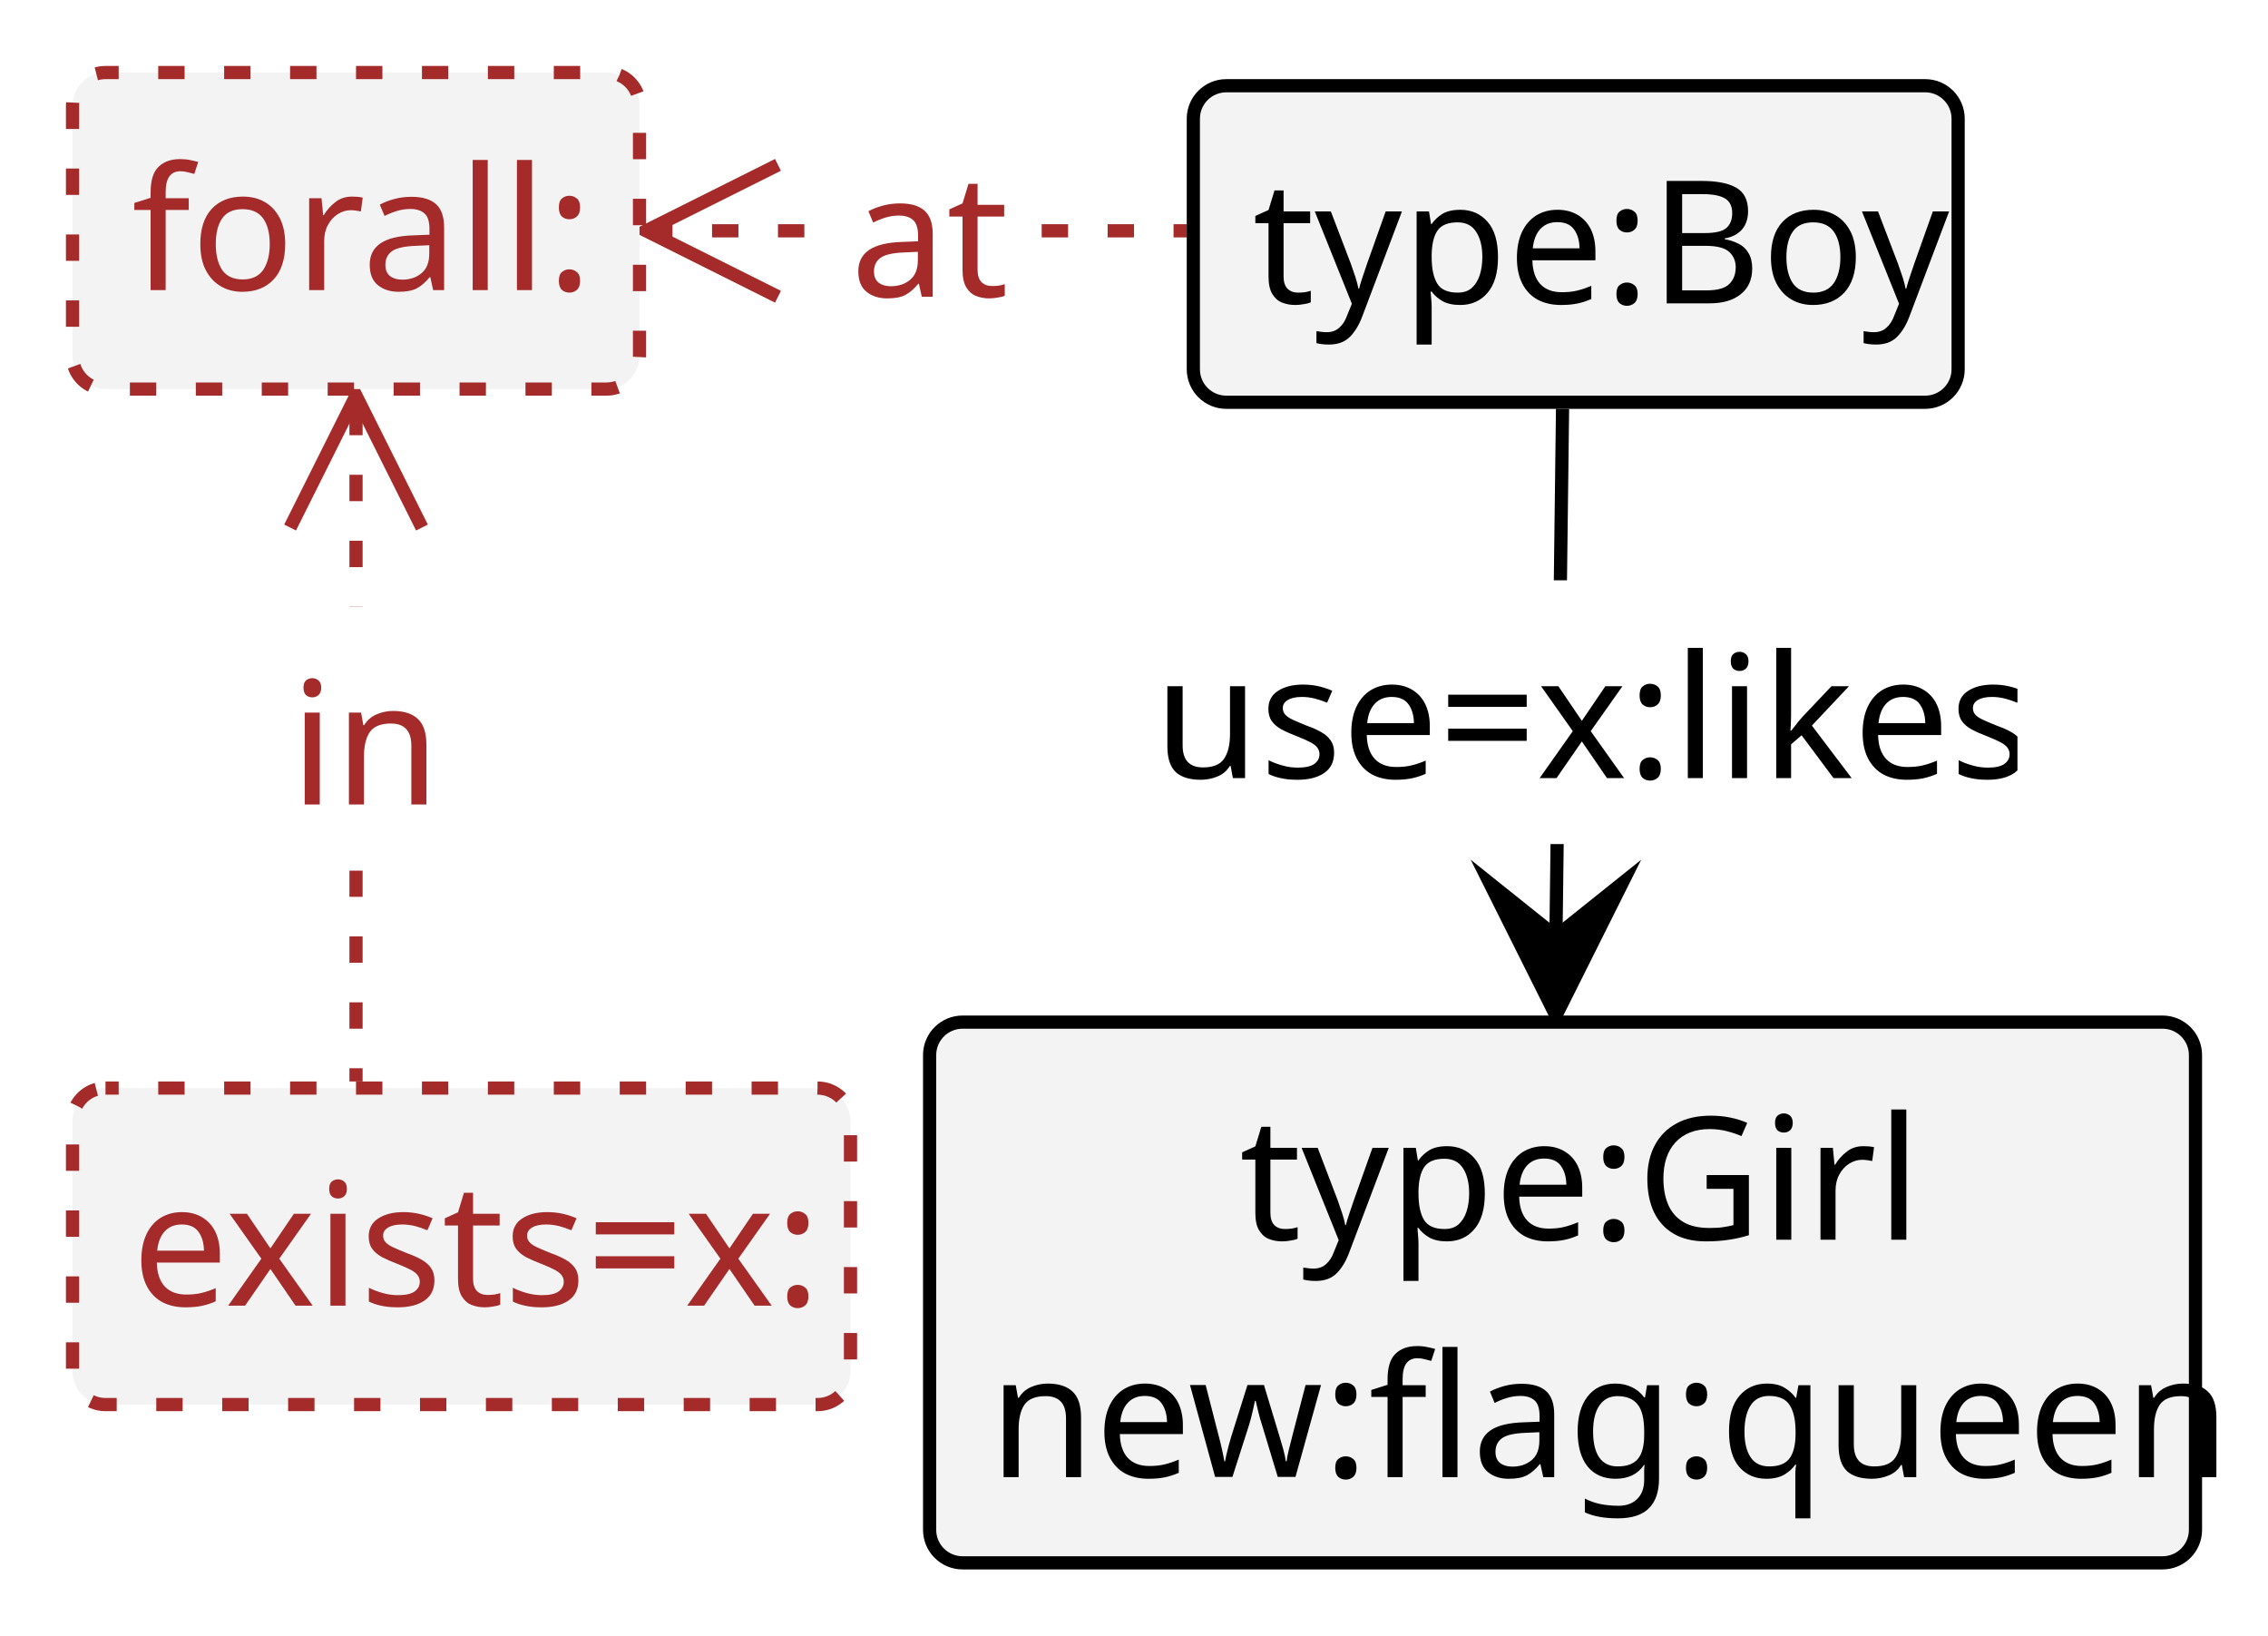
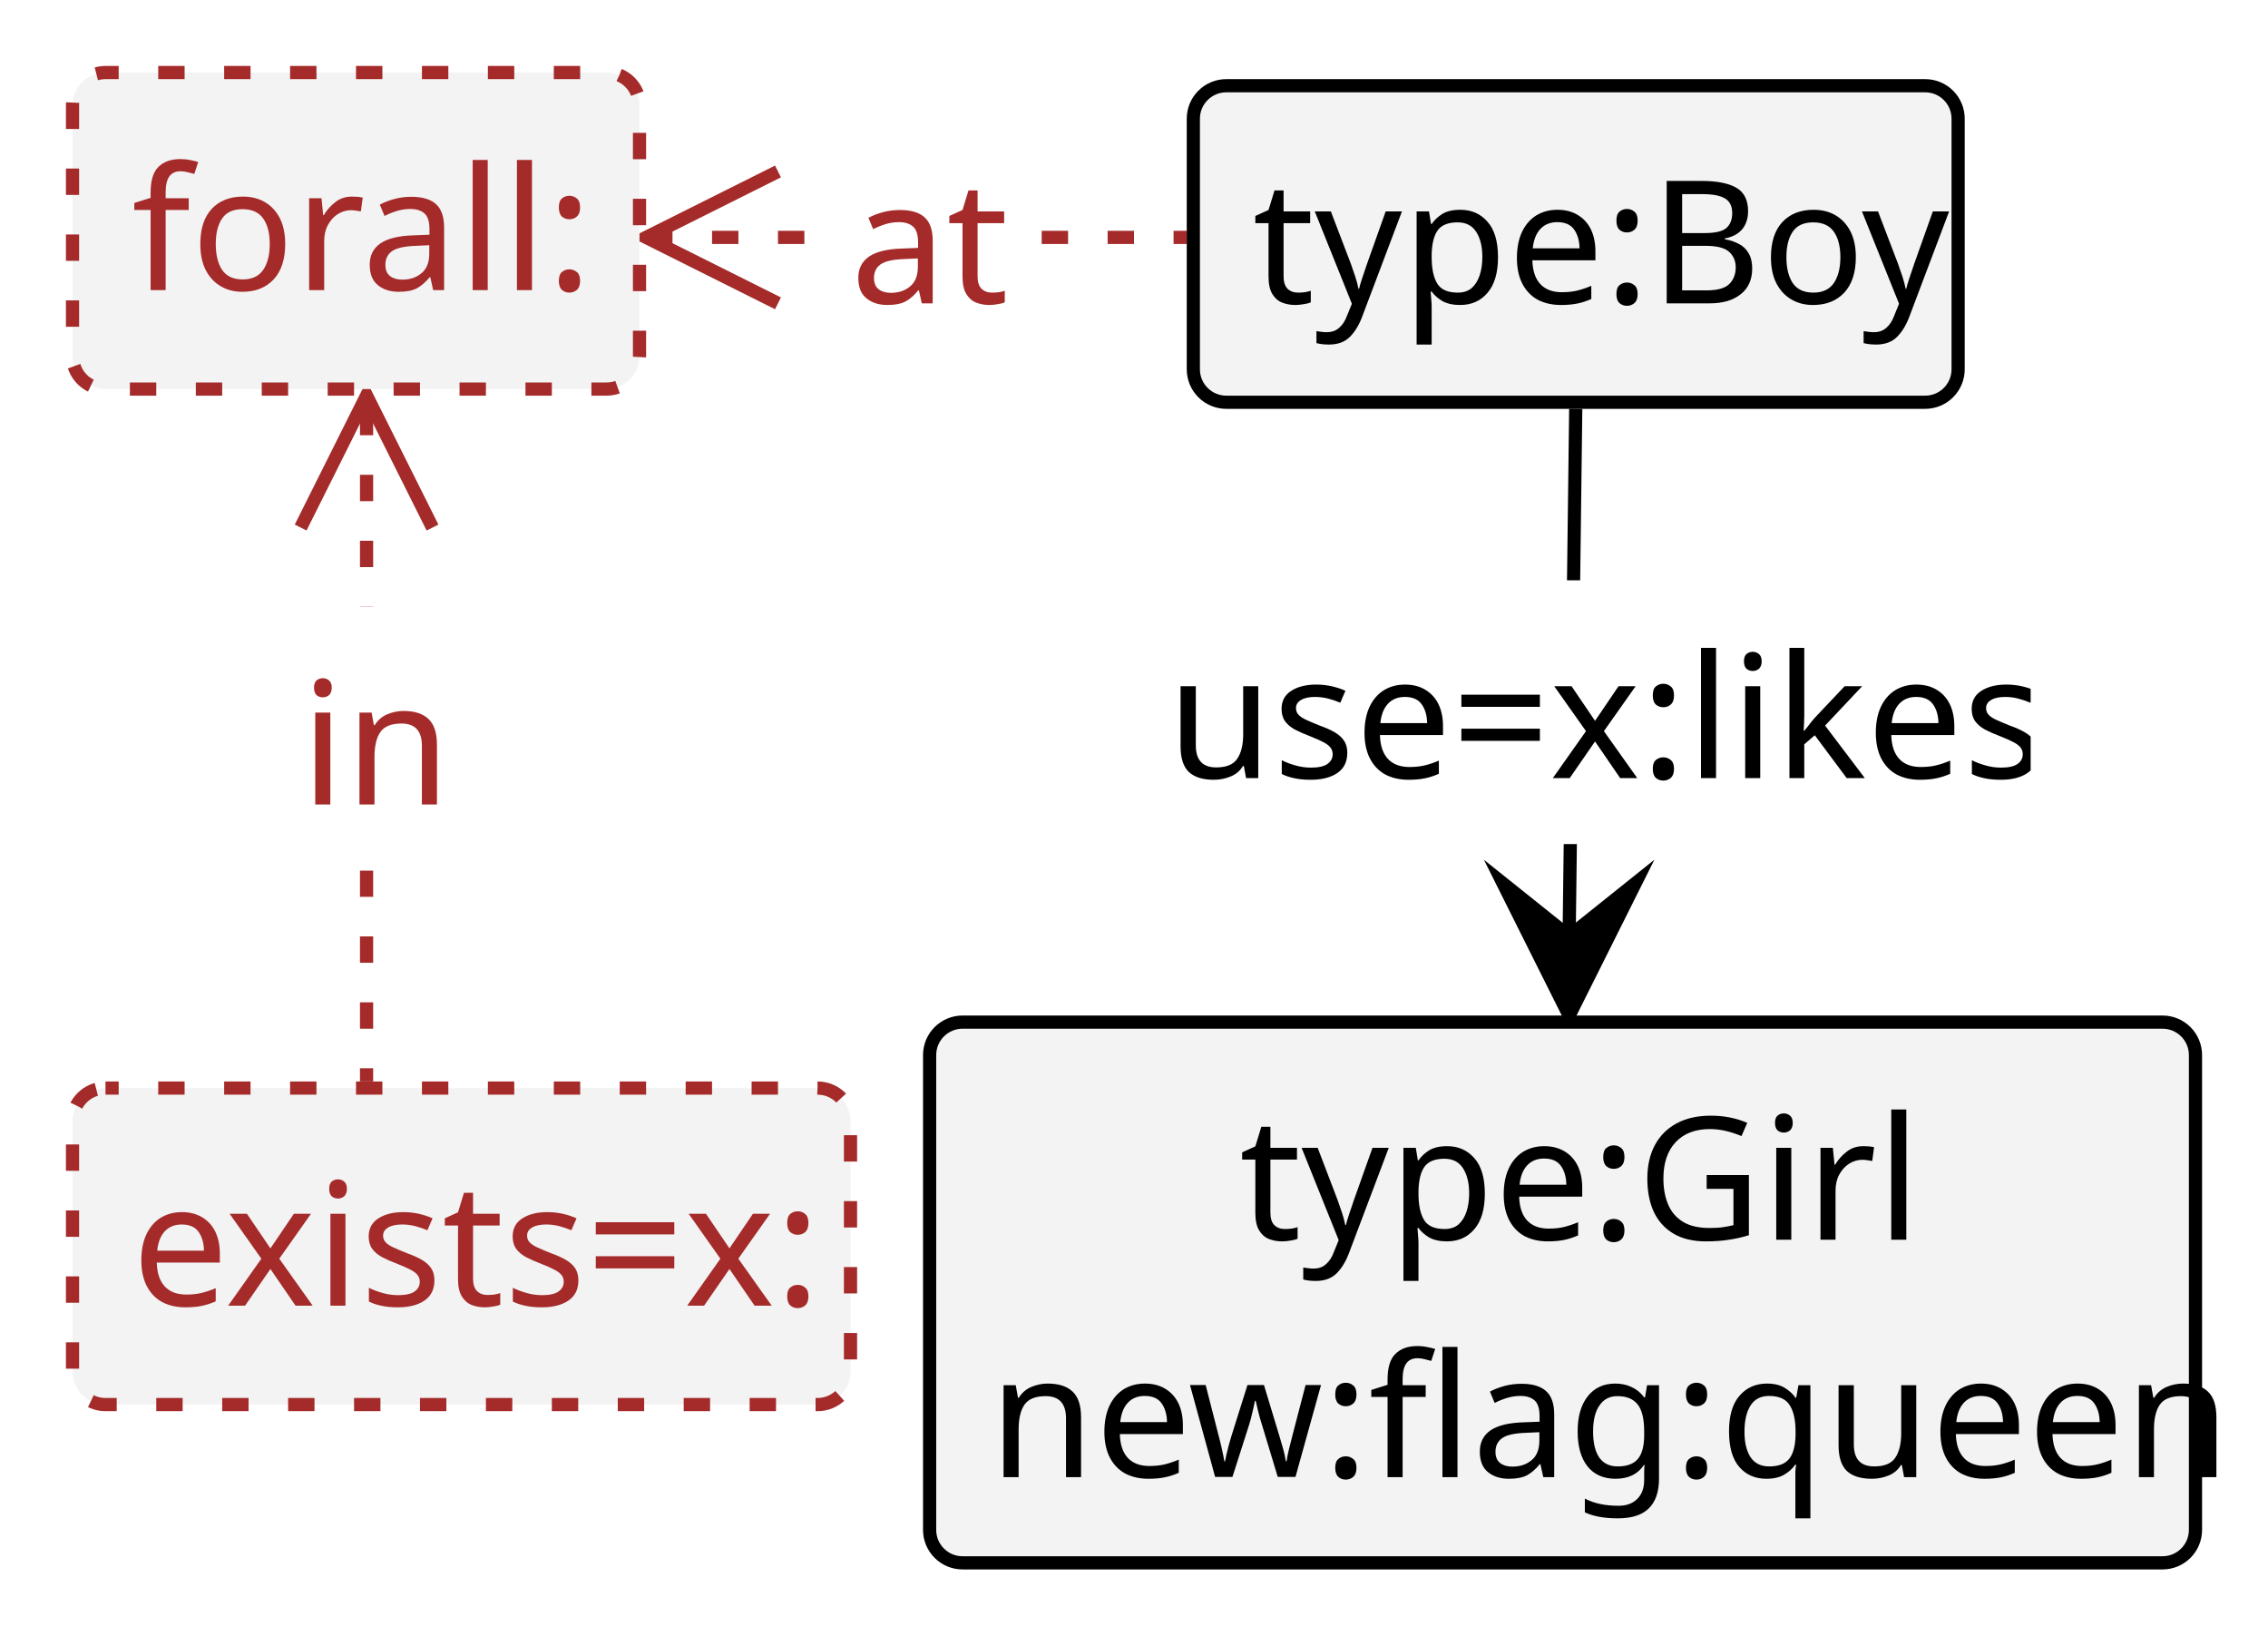
<svg xmlns="http://www.w3.org/2000/svg" fill-opacity="1" color-rendering="auto" color-interpolation="auto" text-rendering="auto" stroke="black" stroke-linecap="square" width="172" stroke-miterlimit="10" shape-rendering="auto" stroke-opacity="1" fill="black" stroke-dasharray="none" font-weight="normal" stroke-width="1" height="124" font-family="'Dialog'" font-style="normal" stroke-linejoin="miter" font-size="12px" stroke-dashoffset="0" image-rendering="auto">
  <defs id="genericDefs" />
  <g>
    <defs id="defs1">
      <clipPath clipPathUnits="userSpaceOnUse" id="clipPath1">
        <path d="M0 0 L746 0 L746 384 L0 384 L0 0 Z" />
      </clipPath>
      <clipPath clipPathUnits="userSpaceOnUse" id="clipPath2">
+         <path d="M0 0 L0 54 L14 54 L14 0 Z" />
+       </clipPath>
+       <clipPath clipPathUnits="userSpaceOnUse" id="clipPath3">
+         <path d="M222 97 L222 151 L236 151 L236 97 Z" />
+       </clipPath>
+       <clipPath clipPathUnits="userSpaceOnUse" id="clipPath4">
+         <path d="M-6.8 -27 L-6.8 27 L7.2 27 L7.2 -27 Z" />
+       </clipPath>
+       <clipPath clipPathUnits="userSpaceOnUse" id="clipPath5">
+         <path d="M-1.8 -18 L-1.8 36 L12.2 36 L12.2 -18 Z" />
+       </clipPath>
+       <clipPath clipPathUnits="userSpaceOnUse" id="clipPath6">
        <path d="M0 0 L0 48 L67 48 L67 0 Z" />
      </clipPath>
-       <clipPath clipPathUnits="userSpaceOnUse" id="clipPath3">
-         <path d="M287 98 L287 146 L354 146 L354 98 Z" />
+       <clipPath clipPathUnits="userSpaceOnUse" id="clipPath7">
+         <path d="M288 98 L288 146 L355 146 L355 98 Z" />
      </clipPath>
-       <clipPath clipPathUnits="userSpaceOnUse" id="clipPath4">
+       <clipPath clipPathUnits="userSpaceOnUse" id="clipPath8">
        <path d="M-32.5 -24 L-32.5 24 L34.5 24 L34.5 -24 Z" />
      </clipPath>
-       <clipPath clipPathUnits="userSpaceOnUse" id="clipPath5">
+       <clipPath clipPathUnits="userSpaceOnUse" id="clipPath9">
        <path d="M-1.5 -15 L-1.5 33 L65.5 33 L65.5 -15 Z" />
      </clipPath>
-       <clipPath clipPathUnits="userSpaceOnUse" id="clipPath6">
-         <path d="M0 0 L0 22 L43 22 L43 0 Z" />
-       </clipPath>
-       <clipPath clipPathUnits="userSpaceOnUse" id="clipPath7">
-         <path d="M249 75 L249 97 L292 97 L292 75 Z" />
-       </clipPath>
-       <clipPath clipPathUnits="userSpaceOnUse" id="clipPath8">
-         <path d="M-21.5 -10.5 L-21.5 11.5 L21.5 11.5 L21.5 -10.5 Z" />
-       </clipPath>
-       <clipPath clipPathUnits="userSpaceOnUse" id="clipPath9">
-         <path d="M-16.5 -1.5 L-16.5 20.5 L26.5 20.5 L26.5 -1.5 Z" />
-       </clipPath>
      <clipPath clipPathUnits="userSpaceOnUse" id="clipPath10">
-         <path d="M0 0 L0 54 L13 54 L13 0 Z" />
+         <path d="M0 0 L0 21 L43 21 L43 0 Z" />
      </clipPath>
      <clipPath clipPathUnits="userSpaceOnUse" id="clipPath11">
-         <path d="M222 97 L222 151 L235 151 L235 97 Z" />
+         <path d="M249 76 L249 97 L292 97 L292 76 Z" />
      </clipPath>
      <clipPath clipPathUnits="userSpaceOnUse" id="clipPath12">
-         <path d="M-6 -27 L-6 27 L7 27 L7 -27 Z" />
+         <path d="M-21.5 -10 L-21.5 11 L21.5 11 L21.5 -10 Z" />
      </clipPath>
      <clipPath clipPathUnits="userSpaceOnUse" id="clipPath13">
-         <path d="M-1 -18 L-1 36 L12 36 L12 -18 Z" />
+         <path d="M-16.5 -1 L-16.5 20 L26.5 20 L26.5 -1 Z" />
      </clipPath>
      <clipPath clipPathUnits="userSpaceOnUse" id="clipPath14">
        <path d="M0 0 L0 35 L69 35 L69 0 Z" />
      </clipPath>
      <clipPath clipPathUnits="userSpaceOnUse" id="clipPath15">
        <path d="M0 0 L0 35 L70 35 L70 0 Z" />
      </clipPath>
      <clipPath clipPathUnits="userSpaceOnUse" id="clipPath16">
        <path d="M0 0 L0 52 L107 52 L107 0 Z" />
      </clipPath>
      <clipPath clipPathUnits="userSpaceOnUse" id="clipPath17">
        <path d="M0 0 L0 35 L54 35 L54 0 Z" />
      </clipPath>
    </defs>
    <g fill="white" font-family="'Segoe UI'" transform="translate(-201,-68)" stroke="white">
      <rect x="0" width="746" height="384" y="0" clip-path="url(#clipPath1)" stroke="none" />
    </g>
+     <g fill="rgb(165,42,42)" font-family="'Segoe UI'" transform="translate(-201,-68)" stroke-linecap="butt" stroke="rgb(165,42,42)">
+       <path fill="none" d="M233.8 108 L228.8 98 L223.8 108" clip-path="url(#clipPath3)" />
+       <path fill="none" stroke-dasharray="2,3" d="M228.8 150 L228.8 98 M228.8 98" stroke-dashoffset="1" clip-path="url(#clipPath3)" />
+       <rect stroke-linecap="square" x="-6" y="-10" transform="translate(228.8,124)" clip-path="url(#clipPath4)" fill="white" width="12" height="20" stroke="none" />
+     </g>
+     <g fill="rgb(165,42,42)" font-size="13px" font-family="'Segoe UI'" transform="translate(22.8,47)" stroke="rgb(165,42,42)">
+       <text x="0" xml:space="preserve" y="14" clip-path="url(#clipPath5)" stroke="none">in</text>
+     </g>
    <g stroke-linecap="butt" font-family="'Segoe UI'" transform="translate(-201,-68)">
-       <polygon points=" 319 145 314 135 319 139 324 135" stroke="none" clip-path="url(#clipPath3)" />
-       <polygon fill="none" points=" 319 145 314 135 319 139 324 135" clip-path="url(#clipPath3)" />
-       <path fill="none" d="M319.5 99 L319 139 M319 139" clip-path="url(#clipPath3)" />
-       <rect stroke-linecap="square" x="-32" y="-10" transform="translate(319.5,122)" clip-path="url(#clipPath4)" fill="white" width="65" height="20" stroke="none" />
+       <polygon points=" 320 145 315 135 320 139 325 135" stroke="none" clip-path="url(#clipPath7)" />
+       <polygon fill="none" points=" 320 145 315 135 320 139 325 135" clip-path="url(#clipPath7)" />
+       <path fill="none" d="M320.5 99 L320 139 M320 139" clip-path="url(#clipPath7)" />
+       <rect stroke-linecap="square" x="-32" y="-10" transform="translate(320.5,122)" clip-path="url(#clipPath8)" fill="white" width="65" height="20" stroke="none" />
    </g>
-     <g font-family="'Segoe UI'" font-size="13px" transform="translate(87.5,45)">
-       <text x="0" xml:space="preserve" y="14" clip-path="url(#clipPath5)" stroke="none">use=x:likes</text>
+     <g font-family="'Segoe UI'" font-size="13px" transform="translate(88.5,45)">
+       <text x="0" xml:space="preserve" y="14" clip-path="url(#clipPath9)" stroke="none">use=x:likes</text>
    </g>
    <g fill="rgb(165,42,42)" font-family="'Segoe UI'" transform="translate(-201,-68)" stroke-linecap="butt" stroke="rgb(165,42,42)">
-       <path fill="none" d="M260 80.5 L250 85.5 L260 90.5" clip-path="url(#clipPath7)" />
-       <path fill="none" stroke-dasharray="2,3" d="M291 85.5 L250 85.5 M250 85.5" stroke-dashoffset="1" clip-path="url(#clipPath7)" />
-       <rect stroke-linecap="square" x="-6" y="-10" transform="translate(270.5,85.5)" clip-path="url(#clipPath8)" fill="white" width="13" height="20" stroke="none" />
+       <path fill="none" d="M260 81 L250 86 L260 91" clip-path="url(#clipPath11)" />
+       <path fill="none" stroke-dasharray="2,3" d="M291 86 L250 86 M250 86" stroke-dashoffset="1" clip-path="url(#clipPath11)" />
+       <rect stroke-linecap="square" x="-6" y="-10" transform="translate(270.5,86)" clip-path="url(#clipPath12)" fill="white" width="13" height="20" stroke="none" />
    </g>
-     <g fill="rgb(165,42,42)" font-size="13px" font-family="'Segoe UI'" transform="translate(64.5,8.5)" stroke="rgb(165,42,42)">
-       <text x="0" xml:space="preserve" y="14" clip-path="url(#clipPath9)" stroke="none">at</text>
-     </g>
-     <g fill="rgb(165,42,42)" font-family="'Segoe UI'" transform="translate(-201,-68)" stroke-linecap="butt" stroke="rgb(165,42,42)">
-       <path fill="none" d="M233 108 L228 98 L223 108" clip-path="url(#clipPath11)" />
-       <path fill="none" stroke-dasharray="2,3" d="M228 150 L228 98 M228 98" stroke-dashoffset="1" clip-path="url(#clipPath11)" />
-       <rect stroke-linecap="square" x="-6" y="-10" transform="translate(228,124)" clip-path="url(#clipPath12)" fill="white" width="12" height="20" stroke="none" />
-     </g>
-     <g fill="rgb(165,42,42)" font-size="13px" font-family="'Segoe UI'" transform="translate(22,47)" stroke="rgb(165,42,42)">
-       <text x="0" xml:space="preserve" y="14" clip-path="url(#clipPath13)" stroke="none">in</text>
+     <g fill="rgb(165,42,42)" font-size="13px" font-family="'Segoe UI'" transform="translate(64.5,9)" stroke="rgb(165,42,42)">
+       <text x="0" xml:space="preserve" y="14" clip-path="url(#clipPath13)" stroke="none">at</text>
    </g>
    <g fill="rgb(243,243,243)" font-family="'Segoe UI'" transform="translate(85,1)" stroke="rgb(243,243,243)">
      <rect x="5.5" y="5.5" clip-path="url(#clipPath14)" width="58" rx="2.5" ry="2.5" height="24" stroke="none" />
    </g>
    <g font-family="'Segoe UI'" font-size="13px" transform="translate(85,1)">
      <text x="10" xml:space="preserve" y="22" clip-path="url(#clipPath14)" stroke="none">type:Boy</text>
    </g>
    <g stroke-dasharray="10,0" stroke-dashoffset="1" font-family="'Segoe UI'" transform="translate(85,1)" stroke-linecap="butt">
      <rect x="5.5" y="5.5" clip-path="url(#clipPath14)" fill="none" width="58" rx="2.5" ry="2.5" height="24" />
    </g>
    <g fill="rgb(243,243,243)" font-family="'Segoe UI'" transform="translate(0,77)" stroke="rgb(243,243,243)">
      <rect x="5.5" y="5.5" clip-path="url(#clipPath15)" width="59" rx="2.5" ry="2.5" height="24" stroke="none" />
    </g>
    <g fill="rgb(165,42,42)" font-size="13px" font-family="'Segoe UI'" transform="translate(0,77)" stroke="rgb(165,42,42)">
      <text x="10" xml:space="preserve" y="22" clip-path="url(#clipPath15)" stroke="none">exists=x:</text>
    </g>
    <g stroke-linecap="butt" transform="translate(0,77)" stroke-dashoffset="1" fill="rgb(165,42,42)" font-family="'Segoe UI'" stroke-dasharray="2,3" stroke="rgb(165,42,42)">
      <rect x="5.5" y="5.5" clip-path="url(#clipPath15)" fill="none" width="59" rx="2.5" ry="2.5" height="24" />
    </g>
    <g fill="rgb(243,243,243)" font-family="'Segoe UI'" transform="translate(65,72)" stroke="rgb(243,243,243)">
      <rect x="5.5" y="5.5" clip-path="url(#clipPath16)" width="96" rx="2.5" ry="2.5" height="41" stroke="none" />
    </g>
    <g font-family="'Segoe UI'" font-size="13px" transform="translate(65,72)">
      <text x="29" xml:space="preserve" y="22" clip-path="url(#clipPath16)" stroke="none">type:Girl</text>
      <text x="77" xml:space="preserve" y="22" clip-path="url(#clipPath16)" stroke="none"> </text>
      <text x="10" xml:space="preserve" y="40" clip-path="url(#clipPath16)" stroke="none">new:flag:queen</text>
    </g>
    <g stroke-dasharray="10,0" stroke-dashoffset="1" font-family="'Segoe UI'" transform="translate(65,72)" stroke-linecap="butt">
      <rect x="5.5" y="5.5" clip-path="url(#clipPath16)" fill="none" width="96" rx="2.5" ry="2.5" height="41" />
    </g>
    <g fill="rgb(243,243,243)" font-family="'Segoe UI'" stroke="rgb(243,243,243)">
      <rect x="5.5" y="5.5" clip-path="url(#clipPath17)" width="43" rx="2.5" ry="2.5" height="24" stroke="none" />
    </g>
    <g fill="rgb(165,42,42)" font-size="13px" font-family="'Segoe UI'" stroke="rgb(165,42,42)">
      <text x="10" xml:space="preserve" y="22" clip-path="url(#clipPath17)" stroke="none">forall:</text>
    </g>
    <g fill="rgb(165,42,42)" stroke-dasharray="2,3" stroke-dashoffset="1" font-family="'Segoe UI'" stroke-linecap="butt" stroke="rgb(165,42,42)">
      <rect x="5.5" y="5.5" clip-path="url(#clipPath17)" fill="none" width="43" rx="2.5" ry="2.5" height="24" />
    </g>
  </g>
</svg>
